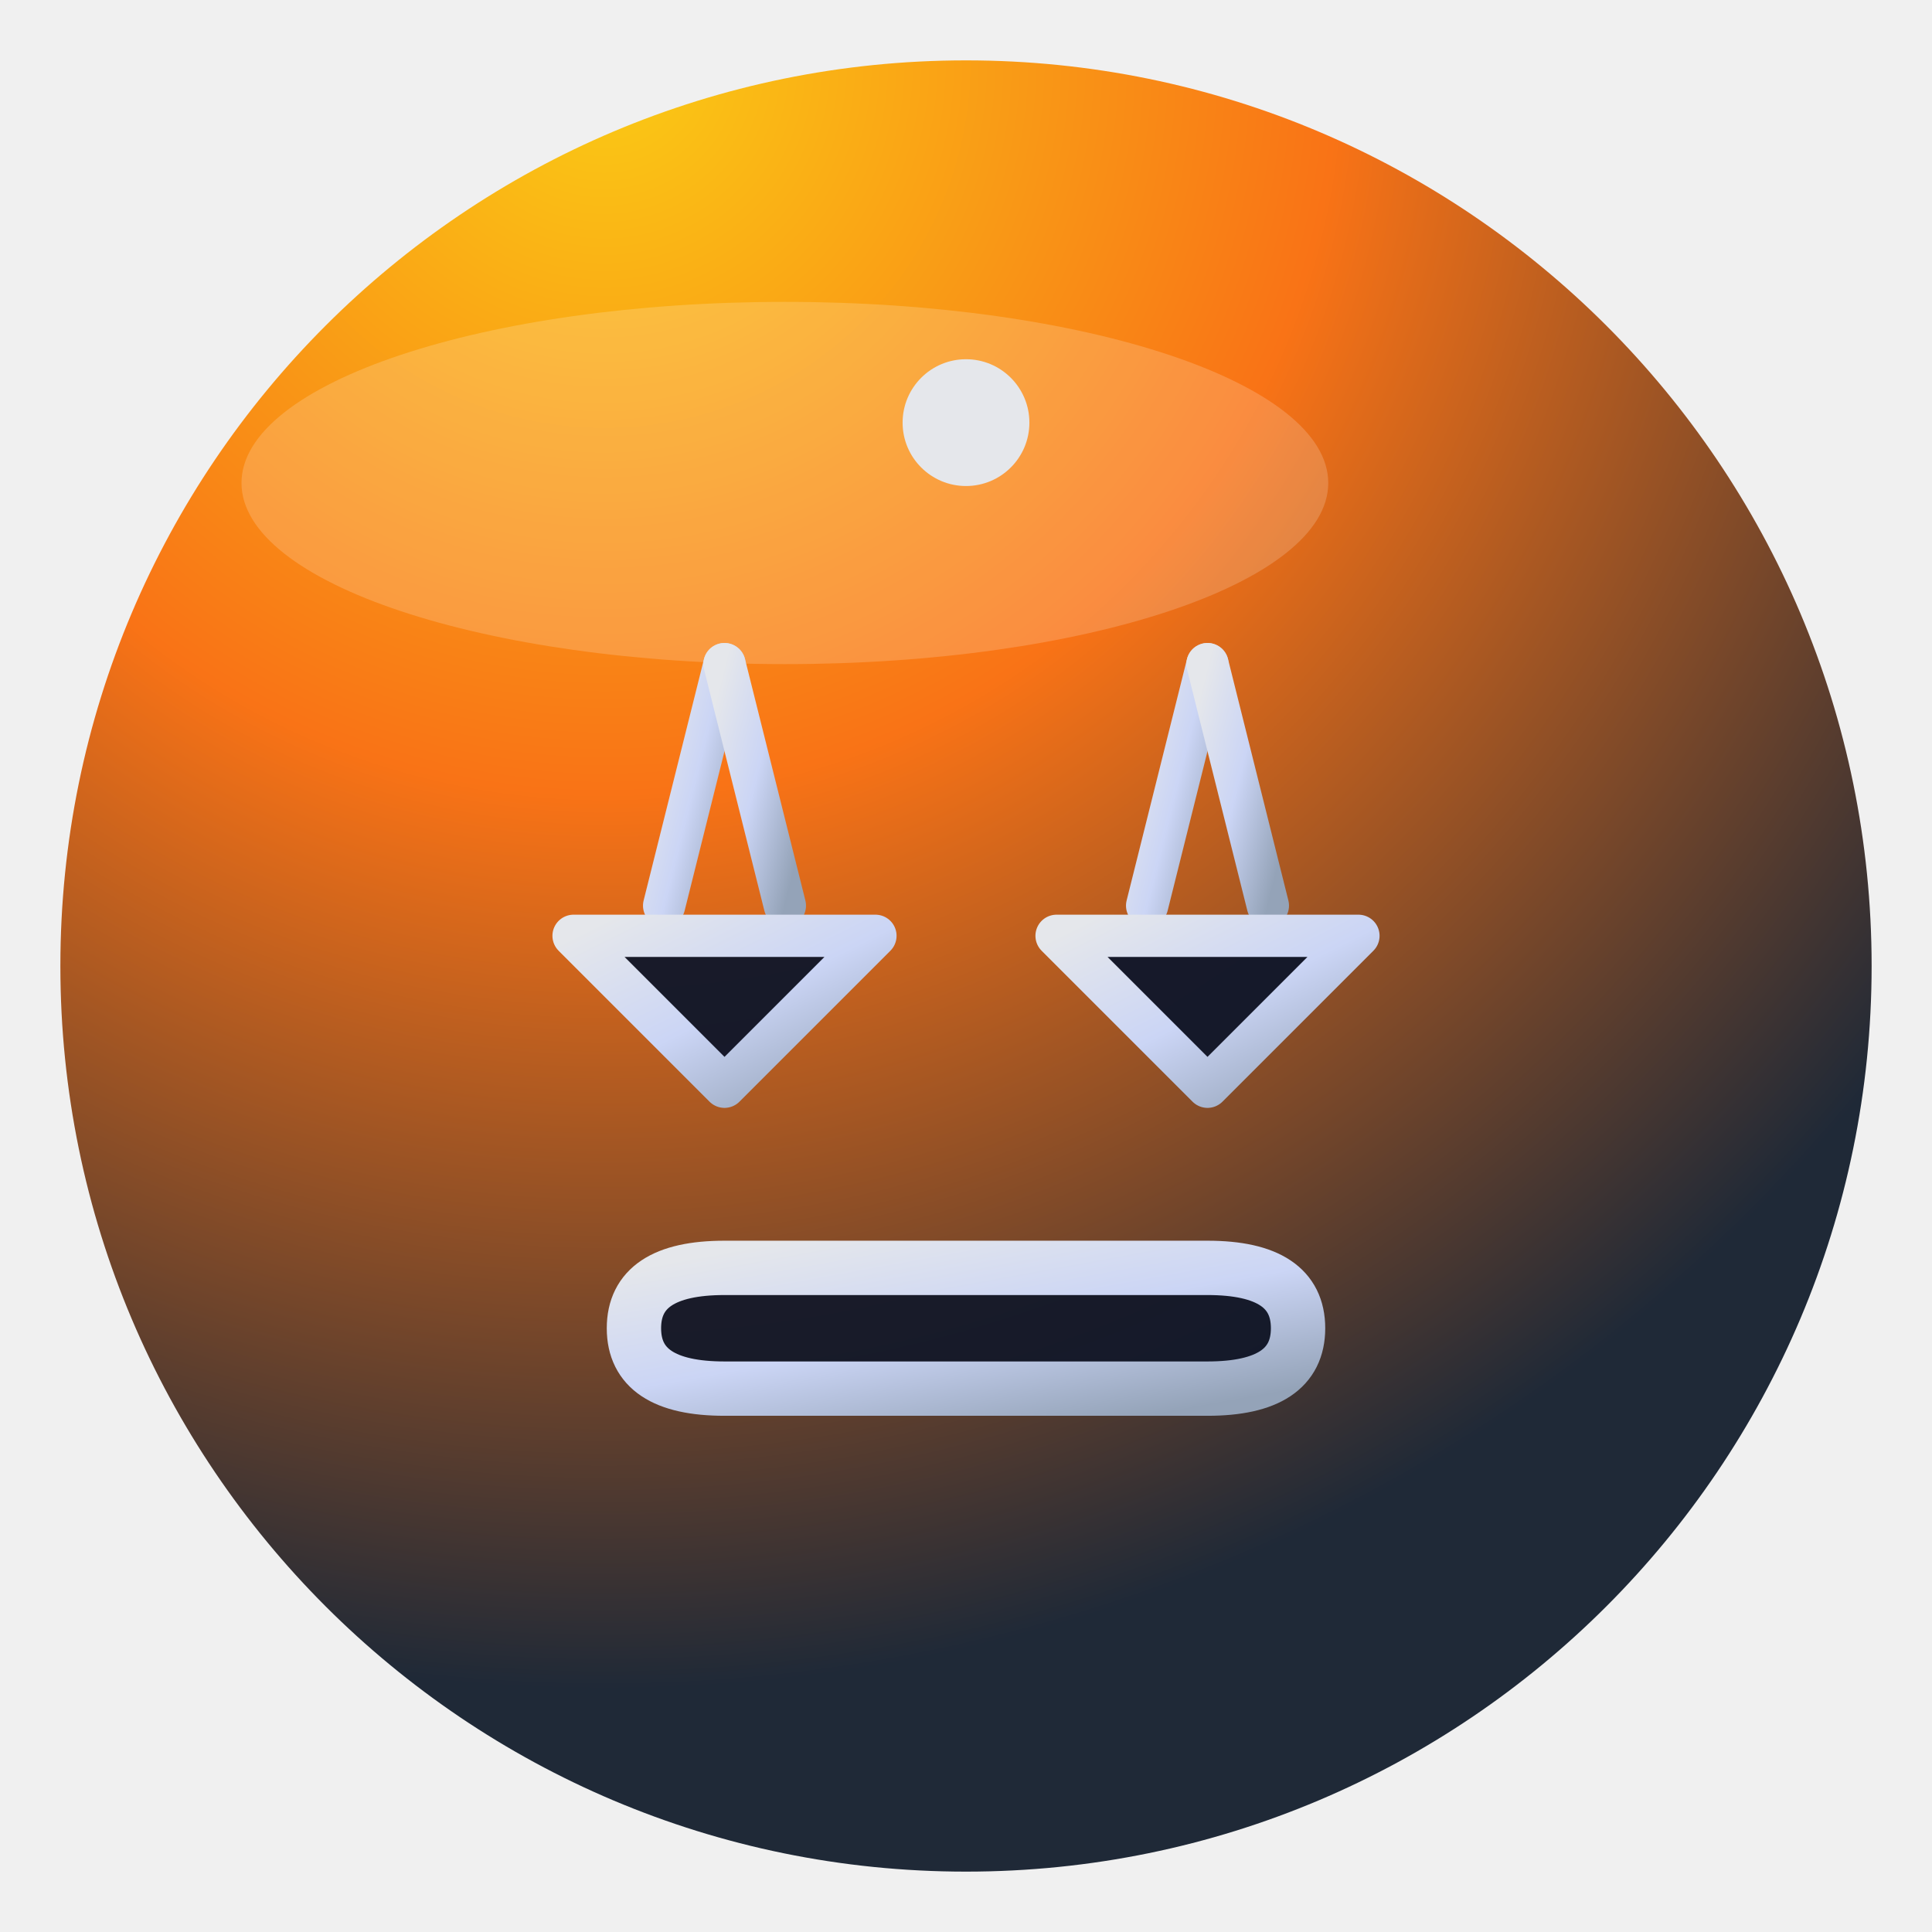
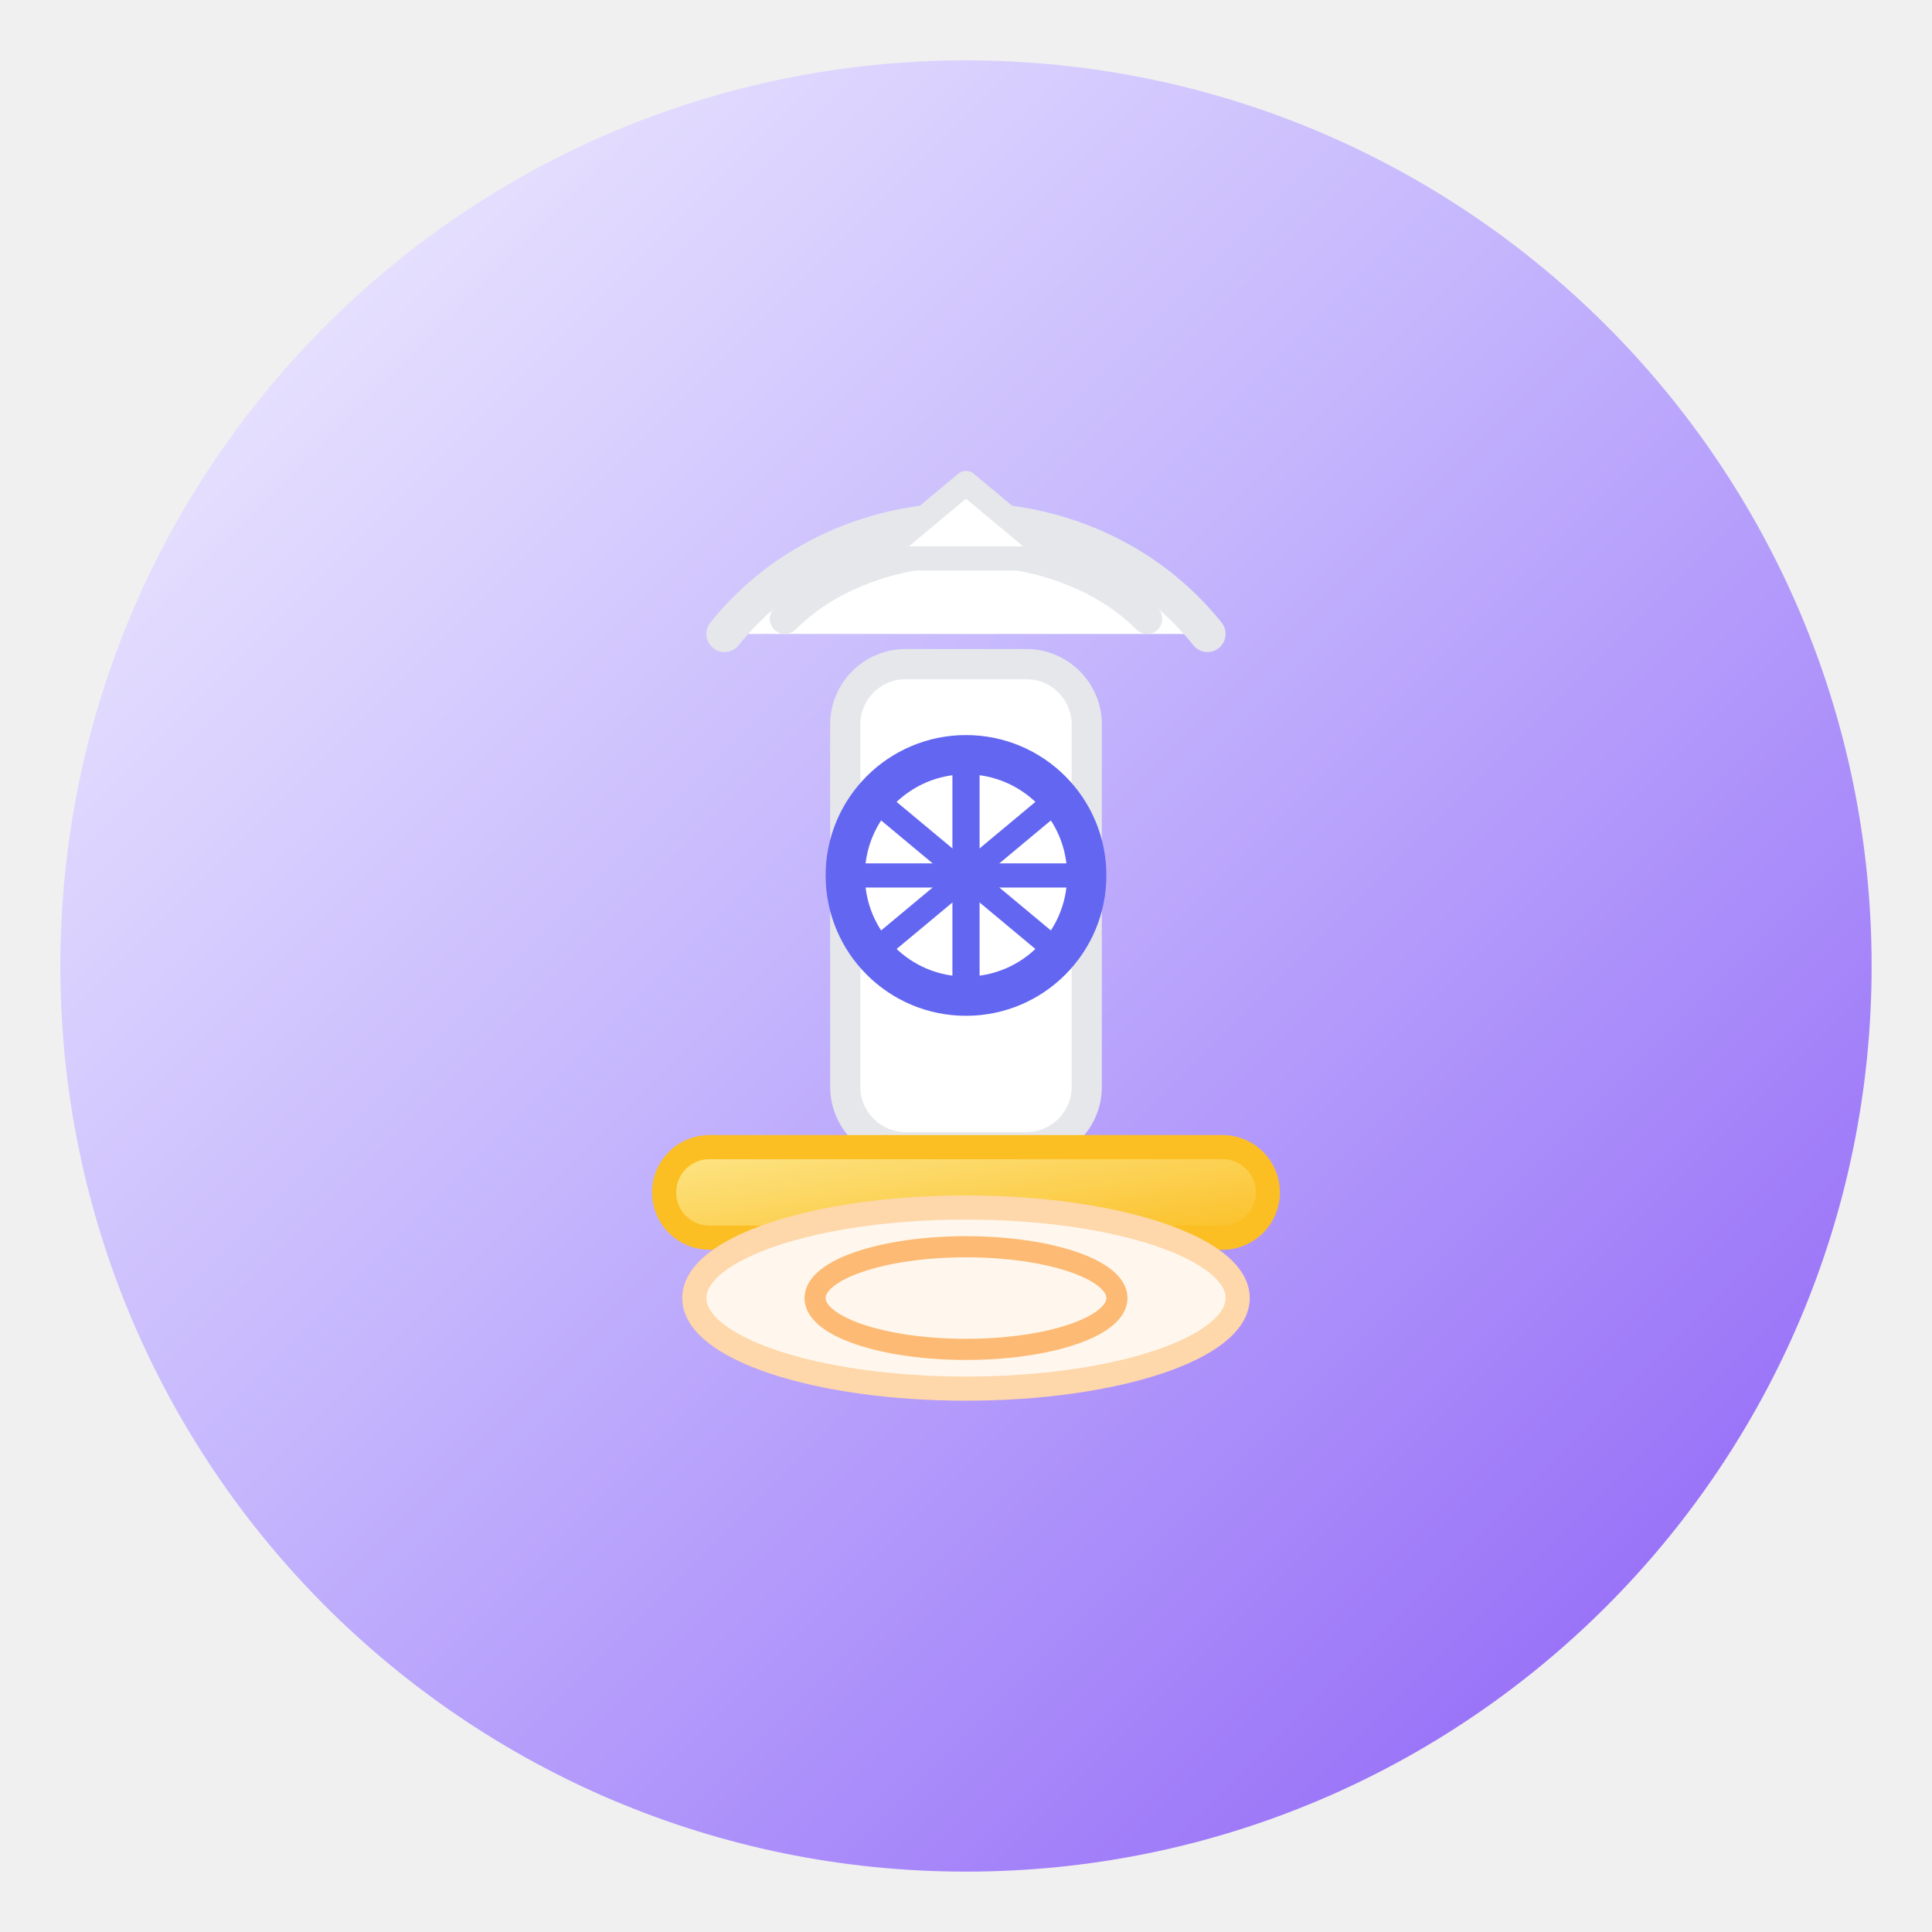
- <svg xmlns="http://www.w3.org/2000/svg" width="64" height="64" viewBox="0 0 64 64">
+ <svg xmlns="http://www.w3.org/2000/svg" width="64" height="64" viewBox="0 0 64 64" role="img" aria-labelledby="title desc">
  <defs>
-     <radialGradient id="blb-bg" cx="30%" cy="0%" r="90%">
-       <stop offset="0%" stop-color="#facc15" />
-       <stop offset="45%" stop-color="#f97316" />
-       <stop offset="100%" stop-color="#1f2937" />
-     </radialGradient>
-     <linearGradient id="blb-metal" x1="0%" y1="0%" x2="100%" y2="100%">
-       <stop offset="0%" stop-color="#e5e7eb" />
-       <stop offset="50%" stop-color="#cbd5f5" />
-       <stop offset="100%" stop-color="#94a3b8" />
+     <linearGradient id="bgGradient" x1="0" y1="0" x2="1" y2="1">
+       <stop offset="0%" stop-color="#f5f3ff" />
+       <stop offset="45%" stop-color="#c4b5fd" />
+       <stop offset="100%" stop-color="#8b5cf6" />
+     </linearGradient>
+     <linearGradient id="accentGold" x1="0" y1="0" x2="1" y2="1">
+       <stop offset="0%" stop-color="#fde68a" />
+       <stop offset="100%" stop-color="#fbbf24" />
    </linearGradient>
  </defs>
-   <circle cx="32" cy="32" r="30" fill="url(#blb-bg)" />
-   <ellipse cx="26" cy="16" rx="18" ry="6" fill="rgba(255,255,255,0.18)" />
-   <line x1="32" y1="16" x2="32" y2="40" stroke="url(#blb-metal)" stroke-width="2.4" stroke-linecap="round" />
-   <circle cx="32" cy="14" r="2.1" fill="#e5e7eb" />
-   <line x1="18" y1="22" x2="46" y2="22" stroke="url(#blb-metal)" stroke-width="2.2" stroke-linecap="round" />
-   <line x1="24" y1="22" x2="22" y2="30" stroke="url(#blb-metal)" stroke-width="1.4" stroke-linecap="round" />
-   <line x1="24" y1="22" x2="26" y2="30" stroke="url(#blb-metal)" stroke-width="1.4" stroke-linecap="round" />
-   <line x1="40" y1="22" x2="38" y2="30" stroke="url(#blb-metal)" stroke-width="1.4" stroke-linecap="round" />
-   <line x1="40" y1="22" x2="42" y2="30" stroke="url(#blb-metal)" stroke-width="1.4" stroke-linecap="round" />
-   <path d="M19 31 L29 31 L24 36 Z" fill="rgba(15,23,42,0.95)" stroke="url(#blb-metal)" stroke-width="1.4" stroke-linejoin="round" />
-   <path d="M35 31 L45 31 L40 36 Z" fill="rgba(15,23,42,0.95)" stroke="url(#blb-metal)" stroke-width="1.4" stroke-linejoin="round" />
-   <path d="M24 42 H40 Q43 42 43 44 Q43 46 40 46 H24 Q21 46 21 44 Q21 42 24 42 Z" fill="rgba(15,23,42,0.9)" stroke="url(#blb-metal)" stroke-width="1.8" />
+   <circle cx="32" cy="32" r="30" fill="url(#bgGradient)" />
+   <g transform="translate(32 32)" fill="none" stroke-linecap="round" stroke-linejoin="round">
+     <rect x="-4" y="-10" width="8" height="16" rx="2" fill="#ffffff" stroke="#e5e7eb" stroke-width="1" />
+     <path d="M -8 -11 C -4 -16 4 -16 8 -11" fill="#ffffff" stroke="#e5e7eb" stroke-width="1.2" />
+     <path d="M -6 -11.5 C -3 -14.5 3 -14.5 6 -11.5" fill="none" stroke="#e5e7eb" stroke-width="1" />
+     <path d="M -3 -13.5 L 0 -16 L 3 -13.5 Z" fill="#ffffff" stroke="#e5e7eb" stroke-width="0.8" />
+     <circle cx="0" cy="-3" r="4" fill="none" stroke="#6366f1" stroke-width="1.3" />
+     <line x1="0" y1="-7" x2="0" y2="1" stroke="#6366f1" stroke-width="0.9" />
+     <line x1="-3" y1="-5.5" x2="3" y2="-0.5" stroke="#6366f1" stroke-width="0.8" />
+     <line x1="3" y1="-5.5" x2="-3" y2="-0.5" stroke="#6366f1" stroke-width="0.8" />
+     <line x1="-4" y1="-3" x2="4" y2="-3" stroke="#6366f1" stroke-width="0.8" />
+     <rect x="-10" y="6" width="20" height="3" rx="1.5" fill="url(#accentGold)" stroke="#fbbf24" stroke-width="0.8" />
+     <ellipse cx="0" cy="11" rx="9" ry="3" fill="#fff7ed" stroke="#fed7aa" stroke-width="0.8" />
+     <ellipse cx="0" cy="11" rx="5" ry="1.7" fill="none" stroke="#fdba74" stroke-width="0.7" />
+   </g>
</svg>
